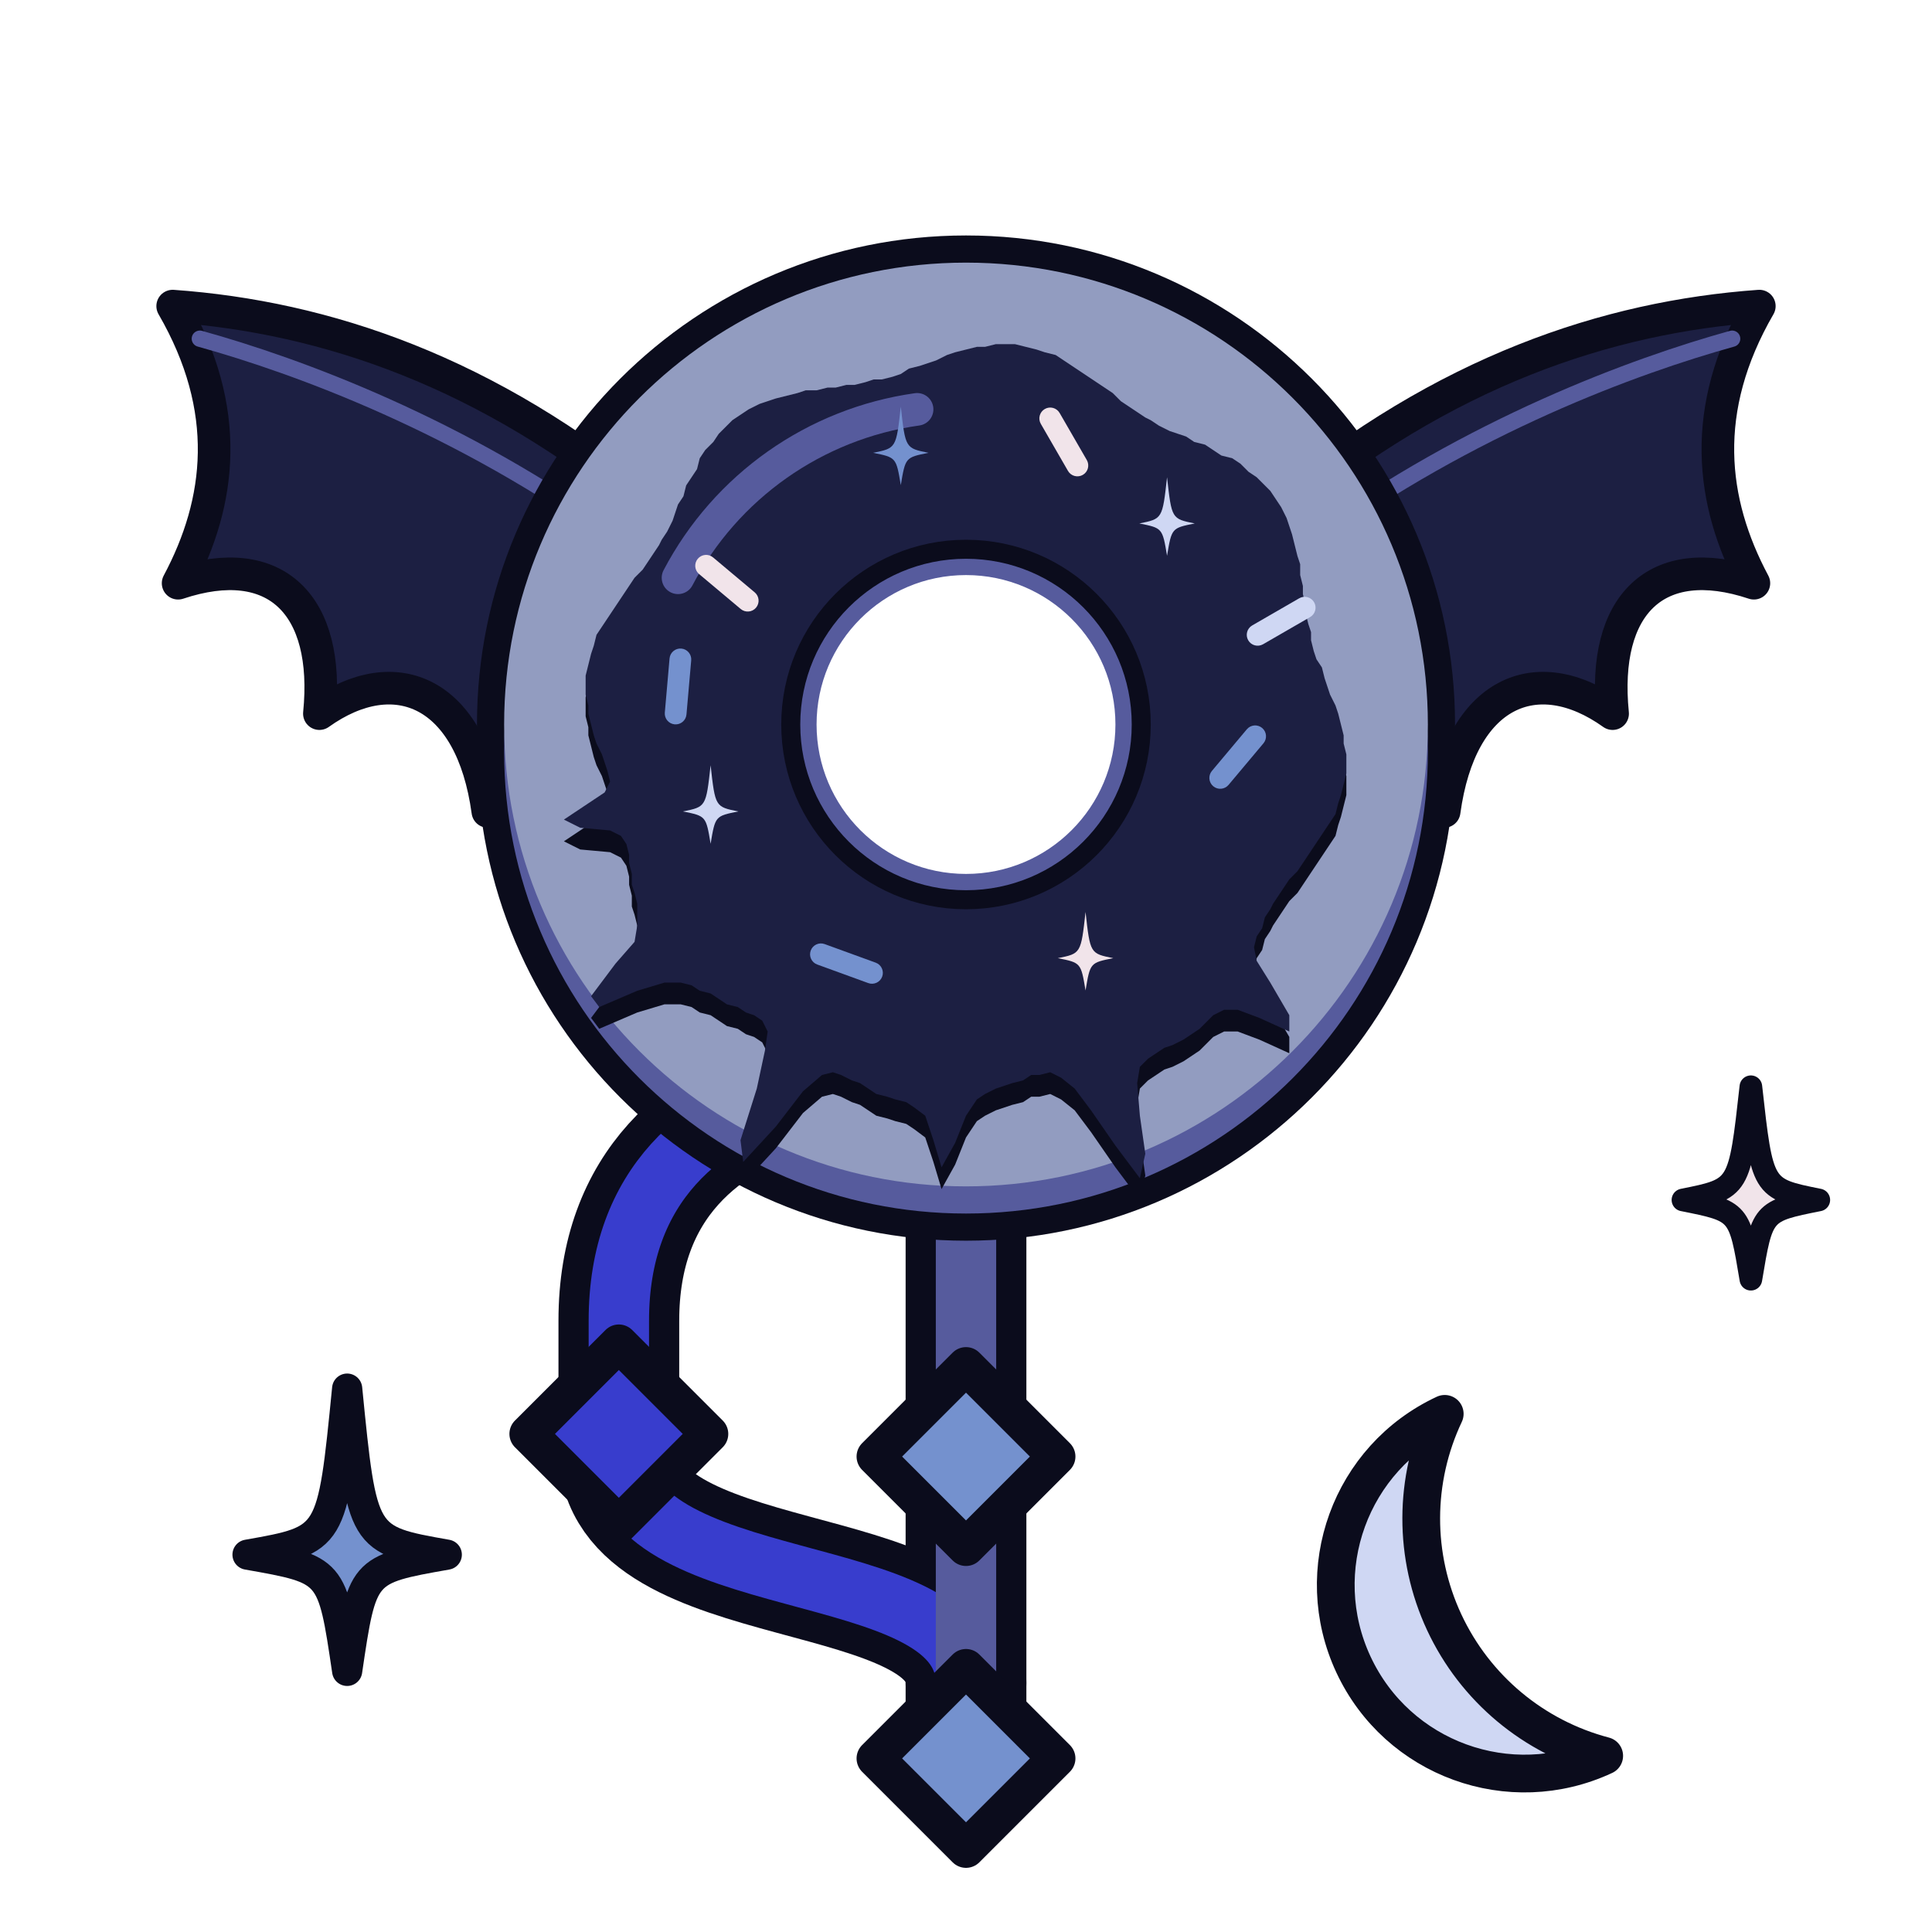
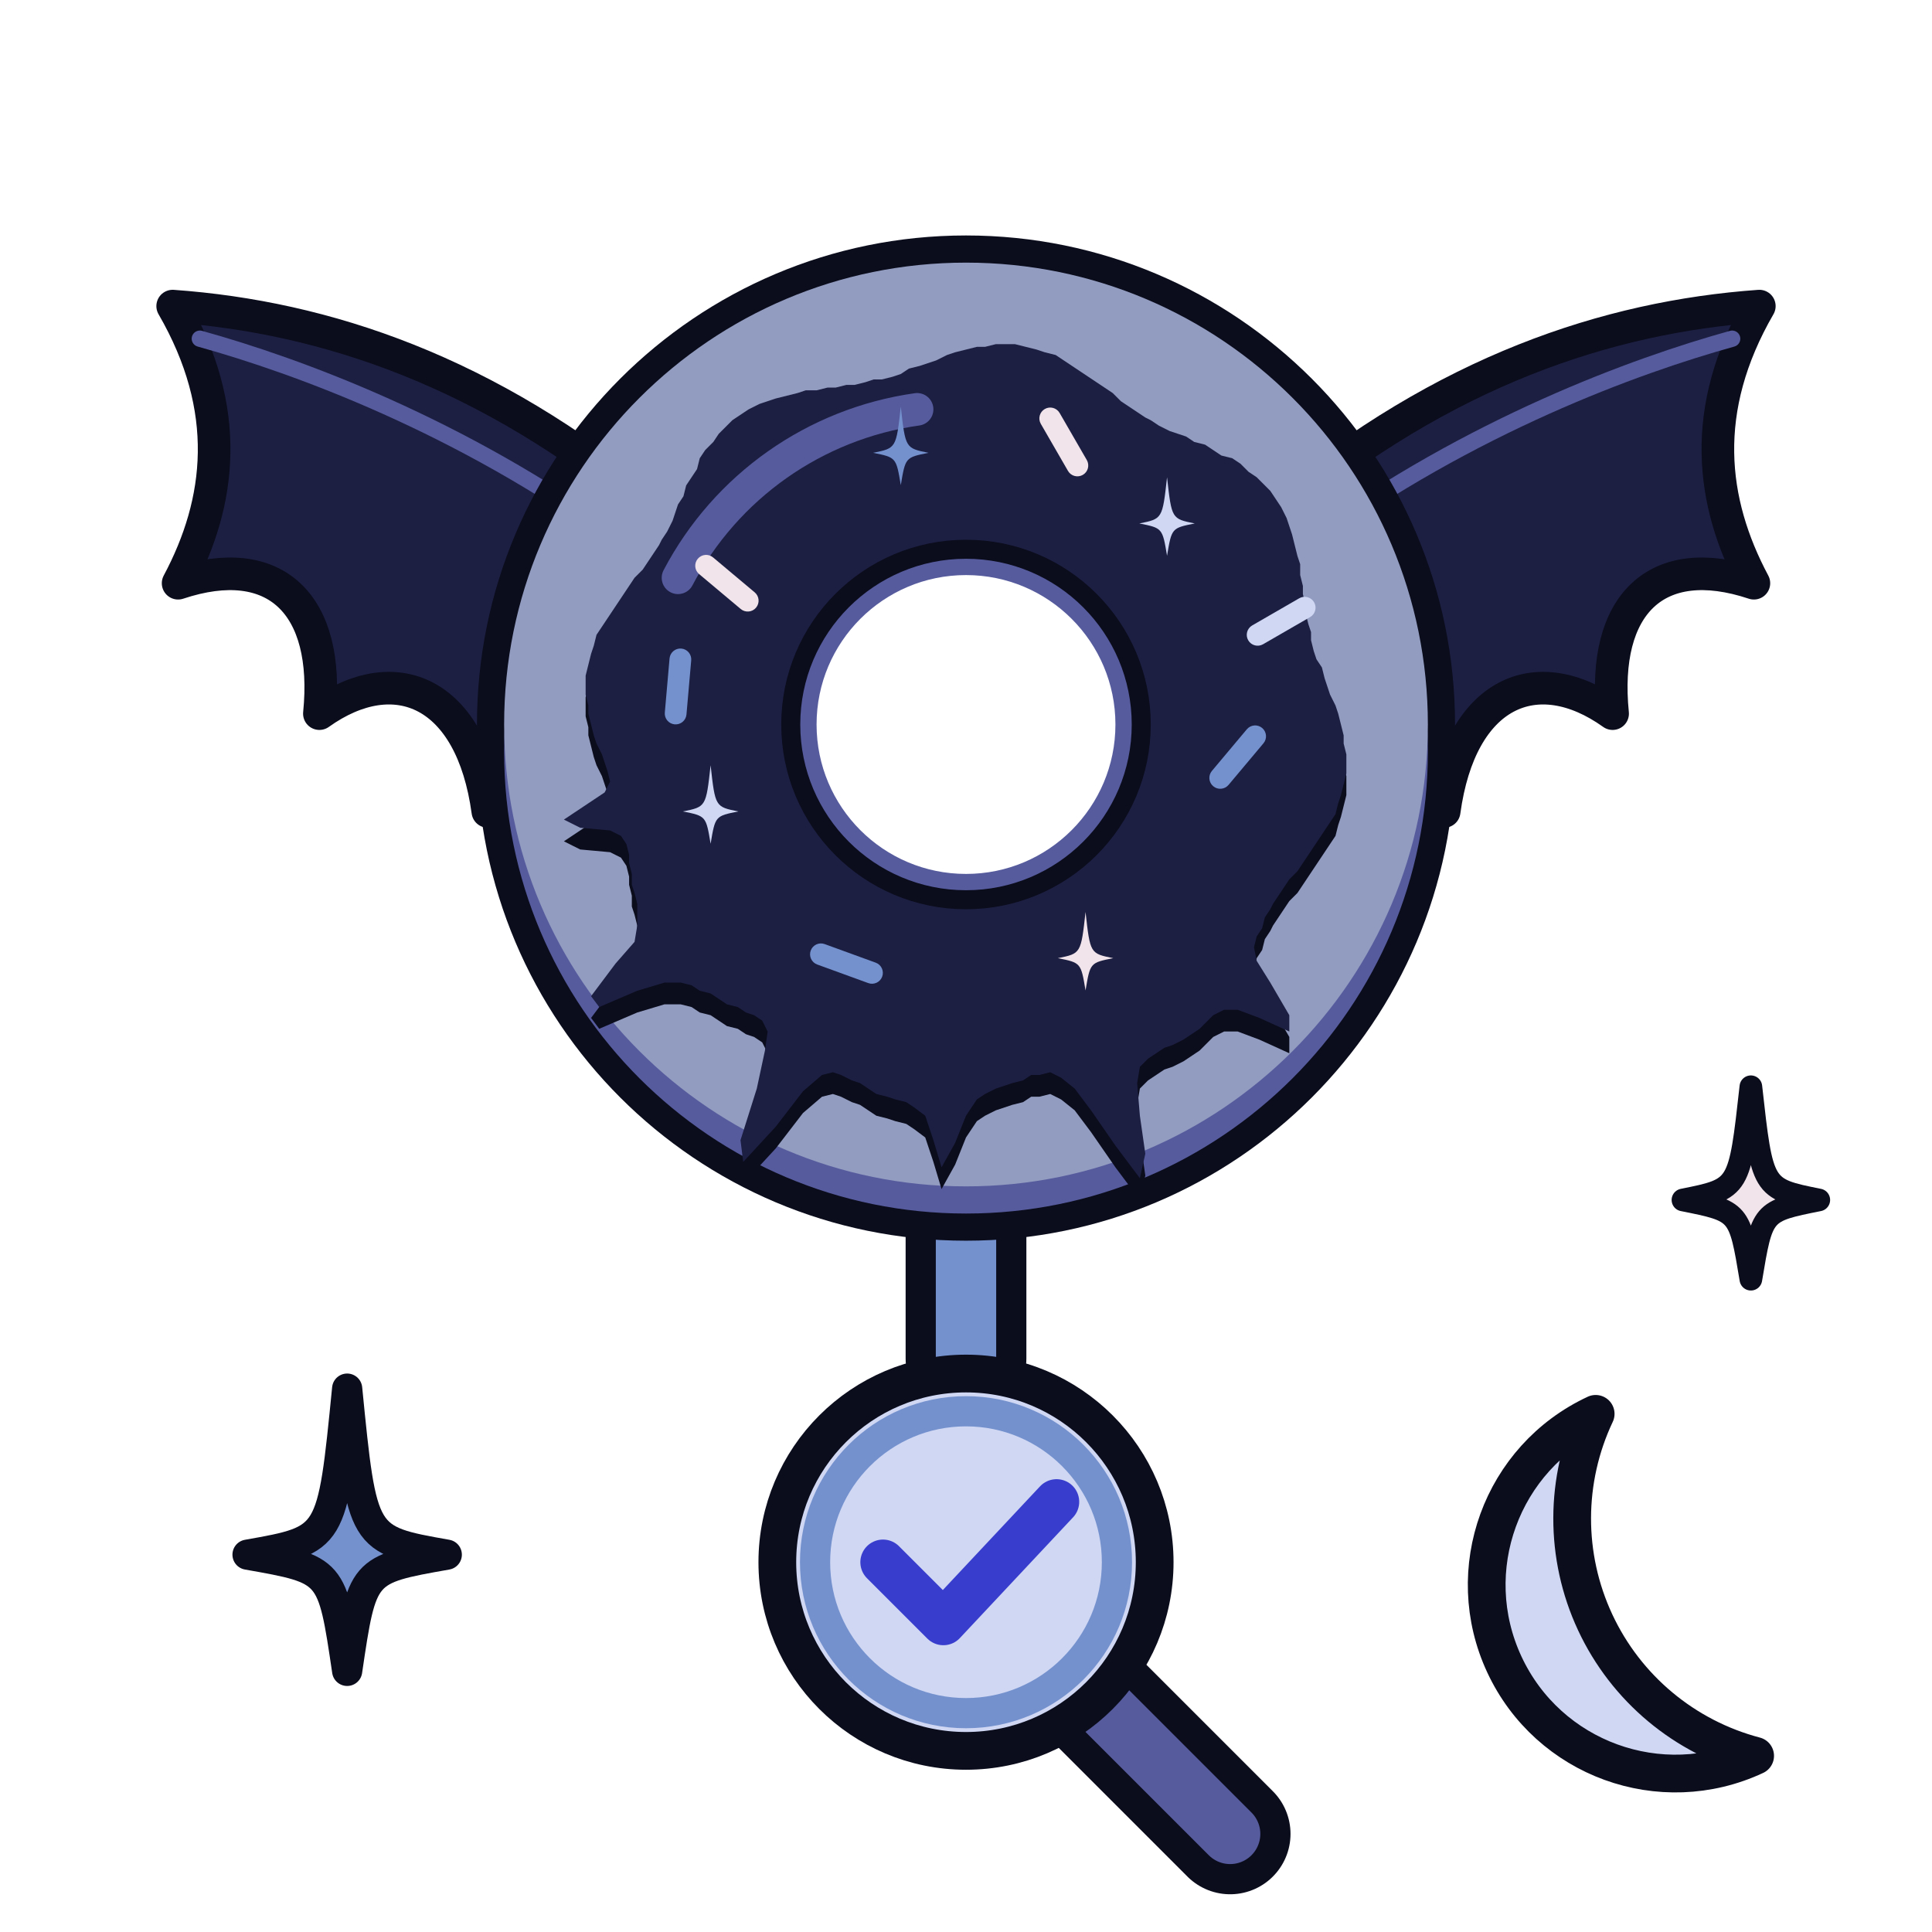
<svg xmlns="http://www.w3.org/2000/svg" viewBox="0 0 512 512">
  <defs>
    <clipPath id="ring">
      <path clip-rule="evenodd" d="M0 0H512V512H0Z M198 250a58 58 0 1 0 116 0a58 58 0 1 0 -116 0Z" />
    </clipPath>
  </defs>
  <g fill="none" stroke-linecap="round">
-     <path d="M256 446C256 412 164 424 164 384V350C164 314 186 296 214 288" stroke="#0b0c1c" stroke-width="32" />
-     <path d="M256 468V300" stroke="#0b0c1c" stroke-width="32" />
-     <path d="M256 446C256 412 164 424 164 384V350C164 314 186 296 214 288" stroke="#383dcd" stroke-width="16" />
-     <path d="M256 468V300" stroke="#565b9d" stroke-width="16" />
+     <path d="M256 300V360" stroke="#0b0c1c" stroke-width="32" />
+     <path d="M256 300V360" stroke="#7491ce" stroke-width="16" />
  </g>
-   <path d="M256 442L280 466L256 490L232 466Z" fill="#7491ce" stroke="#0b0c1c" stroke-width="10" stroke-linejoin="round" />
-   <path d="M164 356L188 380L164 404L140 380Z" fill="#383dcd" stroke="#0b0c1c" stroke-width="10" stroke-linejoin="round" />
-   <path d="M256 362L280 386L256 410L232 386Z" fill="#7491ce" stroke="#0b0c1c" stroke-width="10" stroke-linejoin="round" />
+   <g fill="none" stroke-linecap="round">
+     <path d="M286 446L326 486" stroke="#0b0c1c" stroke-width="32" />
+     <path d="M286 446L326 486" stroke="#565b9d" stroke-width="16" />
+   </g>
+   <circle cx="256" cy="414" r="50" fill="#cfd7f3" stroke="#0b0c1c" stroke-width="10" />
+   <circle cx="256" cy="414" r="40" fill="none" stroke="#7491ce" stroke-width="8" />
+   <path d="M234 414L250 430L280 398" fill="none" stroke="#383dcd" stroke-width="12" stroke-linecap="round" stroke-linejoin="round" />
  <g transform="translate(256 192) scale(.72) translate(-256 -250)">
    <g fill="#1c1f42" stroke="#0b0c1c" stroke-width="12" stroke-linejoin="round">
      <path d="M140 170 C80 120 20 100 -36 96 C-14 134 -18 168 -34 198 C2 186 22 206 18 246 C46 226 74 238 80 282 C100 262 124 266 140 286 Z" />
      <path d="M 372 170 C 432 120 492 100 548 96 C 526 134 530 168 546 198 C 510 186 490 206 494 246 C 466 226 438 238 432 282 C 412 262 388 266 372 286 Z" />
    </g>
    <g fill="none" stroke="#565b9d" stroke-width="6" stroke-linecap="round">
      <path d="M128 182 C70 140 10 118 -26 108" />
      <path d="M384 182 C442 140 502 118 538 108" />
    </g>
    <g clip-path="url(#ring)">
      <circle cx="256" cy="260" r="180" fill="#0b0c1c" />
      <circle cx="256" cy="250" r="180" fill="#0b0c1c" />
      <circle cx="256" cy="260" r="170" fill="#565b9d" />
      <circle cx="256" cy="250" r="170" fill="#929cc0" />
      <path d="M394 250 L395 254 L395 257 L396 261 L396 265 L396 268 L395 272 L394 276 L393 279 L392 283 L390 286 L388 289 L386 292 L384 295 L382 298 L380 301 L378 304 L375 307 L373 310 L371 313 L369 316 L368 318 L366 321 L365 325 L363 328 L362 332 L363 337 L368 345 L375 357 L375 363 L364 358 L356 355 L351 355 L347 357 L345 359 L342 362 L339 364 L336 366 L332 368 L329 369 L326 371 L323 373 L320 376 L319 382 L320 394 L322 408 L320 417 L311 405 L302 392 L296 384 L291 380 L287 378 L283 379 L280 379 L277 381 L273 382 L270 383 L267 384 L263 386 L260 388 L256 394 L252 404 L247 413 L244 403 L241 394 L237 391 L234 389 L230 388 L227 387 L223 386 L220 384 L217 382 L214 381 L210 379 L207 378 L203 379 L196 385 L186 398 L174 411 L173 403 L179 384 L182 370 L183 363 L181 359 L178 357 L175 356 L172 354 L168 353 L165 351 L162 349 L158 348 L155 346 L151 345 L145 345 L135 348 L121 354 L118 350 L127 338 L134 330 L135 324 L135 320 L135 316 L134 312 L133 309 L133 305 L132 301 L132 298 L131 294 L129 291 L125 289 L114 288 L108 285 L117 279 L123 275 L125 271 L124 267 L123 264 L122 261 L120 257 L119 254 L118 250 L117 246 L117 243 L116 239 L116 235 L116 232 L117 228 L118 224 L119 221 L120 217 L122 214 L124 211 L126 208 L128 205 L130 202 L132 199 L134 196 L137 193 L139 190 L141 187 L143 184 L144 182 L146 179 L148 175 L149 172 L150 169 L152 166 L153 162 L155 159 L157 156 L158 152 L160 149 L163 146 L165 143 L167 141 L170 138 L173 136 L176 134 L180 132 L183 131 L186 130 L190 129 L194 128 L197 127 L201 127 L205 126 L208 126 L212 125 L215 125 L219 124 L222 123 L225 123 L229 122 L232 121 L235 119 L239 118 L242 117 L245 116 L249 114 L252 113 L256 112 L260 111 L263 111 L267 110 L271 110 L274 110 L278 111 L282 112 L285 113 L289 114 L292 116 L295 118 L298 120 L301 122 L304 124 L307 126 L310 128 L313 131 L316 133 L319 135 L322 137 L324 138 L327 140 L331 142 L334 143 L337 144 L340 146 L344 147 L347 149 L350 151 L354 152 L357 154 L360 157 L363 159 L365 161 L368 164 L370 167 L372 170 L374 174 L375 177 L376 180 L377 184 L378 188 L379 191 L379 195 L380 199 L380 202 L381 206 L381 209 L382 213 L383 216 L383 219 L384 223 L385 226 L387 229 L388 233 L389 236 L390 239 L392 243 L393 246Z" fill="#0b0c1c" transform="translate(0 8)" />
      <path d="M394 250 L395 254 L395 257 L396 261 L396 265 L396 268 L395 272 L394 276 L393 279 L392 283 L390 286 L388 289 L386 292 L384 295 L382 298 L380 301 L378 304 L375 307 L373 310 L371 313 L369 316 L368 318 L366 321 L365 325 L363 328 L362 332 L363 337 L368 345 L375 357 L375 363 L364 358 L356 355 L351 355 L347 357 L345 359 L342 362 L339 364 L336 366 L332 368 L329 369 L326 371 L323 373 L320 376 L319 382 L320 394 L322 408 L320 417 L311 405 L302 392 L296 384 L291 380 L287 378 L283 379 L280 379 L277 381 L273 382 L270 383 L267 384 L263 386 L260 388 L256 394 L252 404 L247 413 L244 403 L241 394 L237 391 L234 389 L230 388 L227 387 L223 386 L220 384 L217 382 L214 381 L210 379 L207 378 L203 379 L196 385 L186 398 L174 411 L173 403 L179 384 L182 370 L183 363 L181 359 L178 357 L175 356 L172 354 L168 353 L165 351 L162 349 L158 348 L155 346 L151 345 L145 345 L135 348 L121 354 L118 350 L127 338 L134 330 L135 324 L135 320 L135 316 L134 312 L133 309 L133 305 L132 301 L132 298 L131 294 L129 291 L125 289 L114 288 L108 285 L117 279 L123 275 L125 271 L124 267 L123 264 L122 261 L120 257 L119 254 L118 250 L117 246 L117 243 L116 239 L116 235 L116 232 L117 228 L118 224 L119 221 L120 217 L122 214 L124 211 L126 208 L128 205 L130 202 L132 199 L134 196 L137 193 L139 190 L141 187 L143 184 L144 182 L146 179 L148 175 L149 172 L150 169 L152 166 L153 162 L155 159 L157 156 L158 152 L160 149 L163 146 L165 143 L167 141 L170 138 L173 136 L176 134 L180 132 L183 131 L186 130 L190 129 L194 128 L197 127 L201 127 L205 126 L208 126 L212 125 L215 125 L219 124 L222 123 L225 123 L229 122 L232 121 L235 119 L239 118 L242 117 L245 116 L249 114 L252 113 L256 112 L260 111 L263 111 L267 110 L271 110 L274 110 L278 111 L282 112 L285 113 L289 114 L292 116 L295 118 L298 120 L301 122 L304 124 L307 126 L310 128 L313 131 L316 133 L319 135 L322 137 L324 138 L327 140 L331 142 L334 143 L337 144 L340 146 L344 147 L347 149 L350 151 L354 152 L357 154 L360 157 L363 159 L365 161 L368 164 L370 167 L372 170 L374 174 L375 177 L376 180 L377 184 L378 188 L379 191 L379 195 L380 199 L380 202 L381 206 L381 209 L382 213 L383 216 L383 219 L384 223 L385 226 L387 229 L388 233 L389 236 L390 239 L392 243 L393 246Z" fill="#1c1f42" />
      <path d="M150 196 A118 118 0 0 1 238 134" fill="none" stroke="#565b9d" stroke-width="12" stroke-linecap="round" />
      <path d="M330 159C331.7 174.3 331.7 174.3 340.2 176C331.7 177.7 331.7 177.7 330 187.9C328.3 177.7 328.3 177.7 319.8 176C328.3 174.3 328.3 174.3 330 159Z" fill="#cfd7f3" />
      <rect x="342" y="258" width="28" height="8" rx="4" fill="#7491ce" transform="rotate(-50 356 262)" />
      <path d="M300 319C301.7 334.3 301.7 334.3 310.2 336C301.7 337.7 301.7 337.7 300 347.9C298.3 337.7 298.3 337.7 289.8 336C298.3 334.3 298.3 334.3 300 319Z" fill="#f1e4ea" />
      <rect x="198" y="334" width="28" height="8" rx="4" fill="#7491ce" transform="rotate(20 212 338)" />
      <path d="M162 265C163.7 280.3 163.7 280.3 172.2 282C163.7 283.7 163.7 283.7 162 293.9C160.3 283.7 160.3 283.7 151.8 282C160.3 280.3 160.3 280.3 162 265Z" fill="#cfd7f3" />
      <rect x="154" y="194" width="28" height="8" rx="4" fill="#f1e4ea" transform="rotate(40 168 198)" />
      <path d="M232 133C233.7 148.3 233.7 148.3 242.2 150C233.7 151.7 233.7 151.7 232 161.9C230.3 151.7 230.3 151.7 221.8 150C230.3 148.3 230.3 148.3 232 133Z" fill="#7491ce" />
      <rect x="278" y="142" width="28" height="8" rx="4" fill="#f1e4ea" transform="rotate(60 292 146)" />
      <rect x="136" y="232" width="28" height="8" rx="4" fill="#7491ce" transform="rotate(95 150 236)" />
      <rect x="358" y="208" width="28" height="8" rx="4" fill="#cfd7f3" transform="rotate(-30 372 212)" />
    </g>
    <circle cx="256" cy="250" r="63" fill="none" stroke="#0b0c1c" stroke-width="10" />
    <circle cx="256" cy="250" r="58" fill="none" stroke="#565b9d" stroke-width="6" />
  </g>
-   <path d="M404 370A50 50 0 1 0 404 470A65 65 0 0 1 404 370Z" fill="#cfd7f3" stroke="#0b0c1c" stroke-width="10" stroke-linejoin="round" transform="rotate(-25 404 420)" />
+   <g transform="translate(40 0)">
+     <path d="M404 370A50 50 0 1 0 404 470A65 65 0 0 1 404 370Z" fill="#cfd7f3" stroke="#0b0c1c" stroke-width="10" stroke-linejoin="round" transform="rotate(-25 404 420)" />
+   </g>
  <path d="M92 368C95.96 408.04 95.96 408.04 118.4 412C95.96 415.96 95.96 415.96 92 442.8C88.04 415.96 88.04 415.96 65.6 412C88.04 408.04 88.04 408.04 92 368Z" fill="#7491ce" stroke="#0b0c1c" stroke-width="8" stroke-linejoin="round" />
  <path d="M464 288C467.0 315.0 467.0 315.0 482 318C467.0 321.0 467.0 321.0 464 339C461.0 321.0 461.0 321.0 446 318C461.0 315.0 461.0 315.0 464 288Z" fill="#f1e4ea" stroke="#0b0c1c" stroke-width="6" stroke-linejoin="round" />
</svg>
